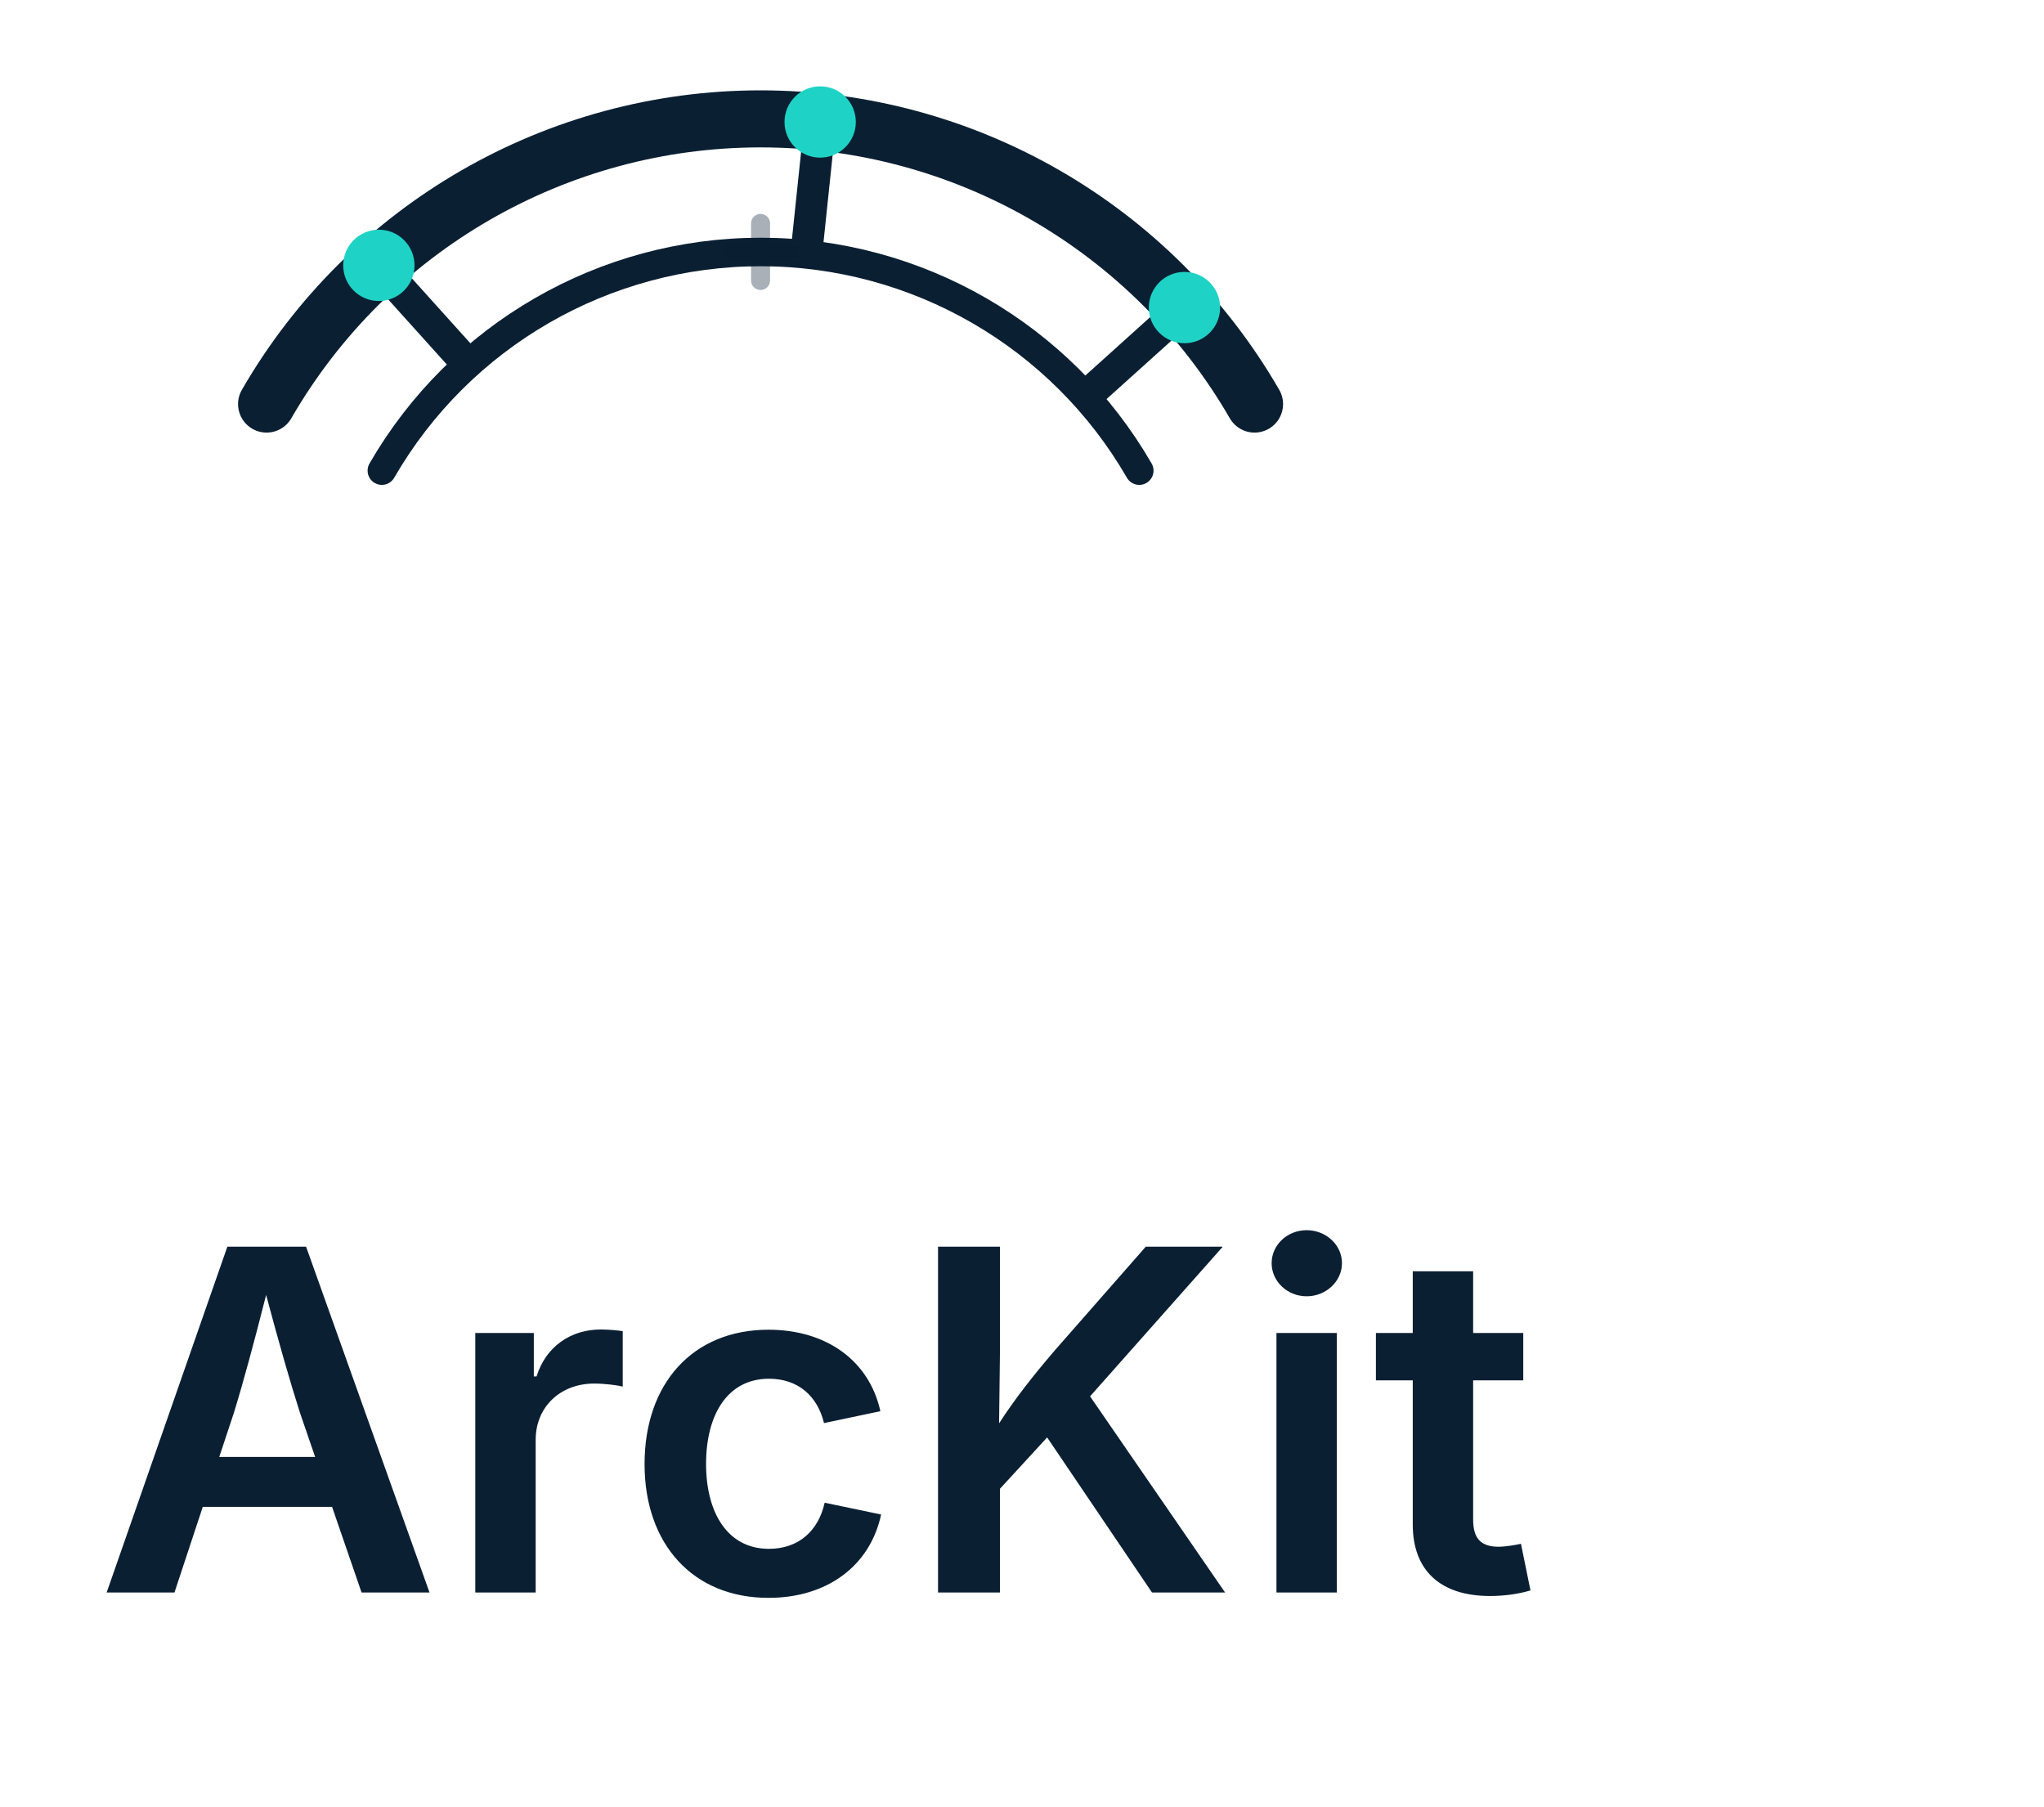
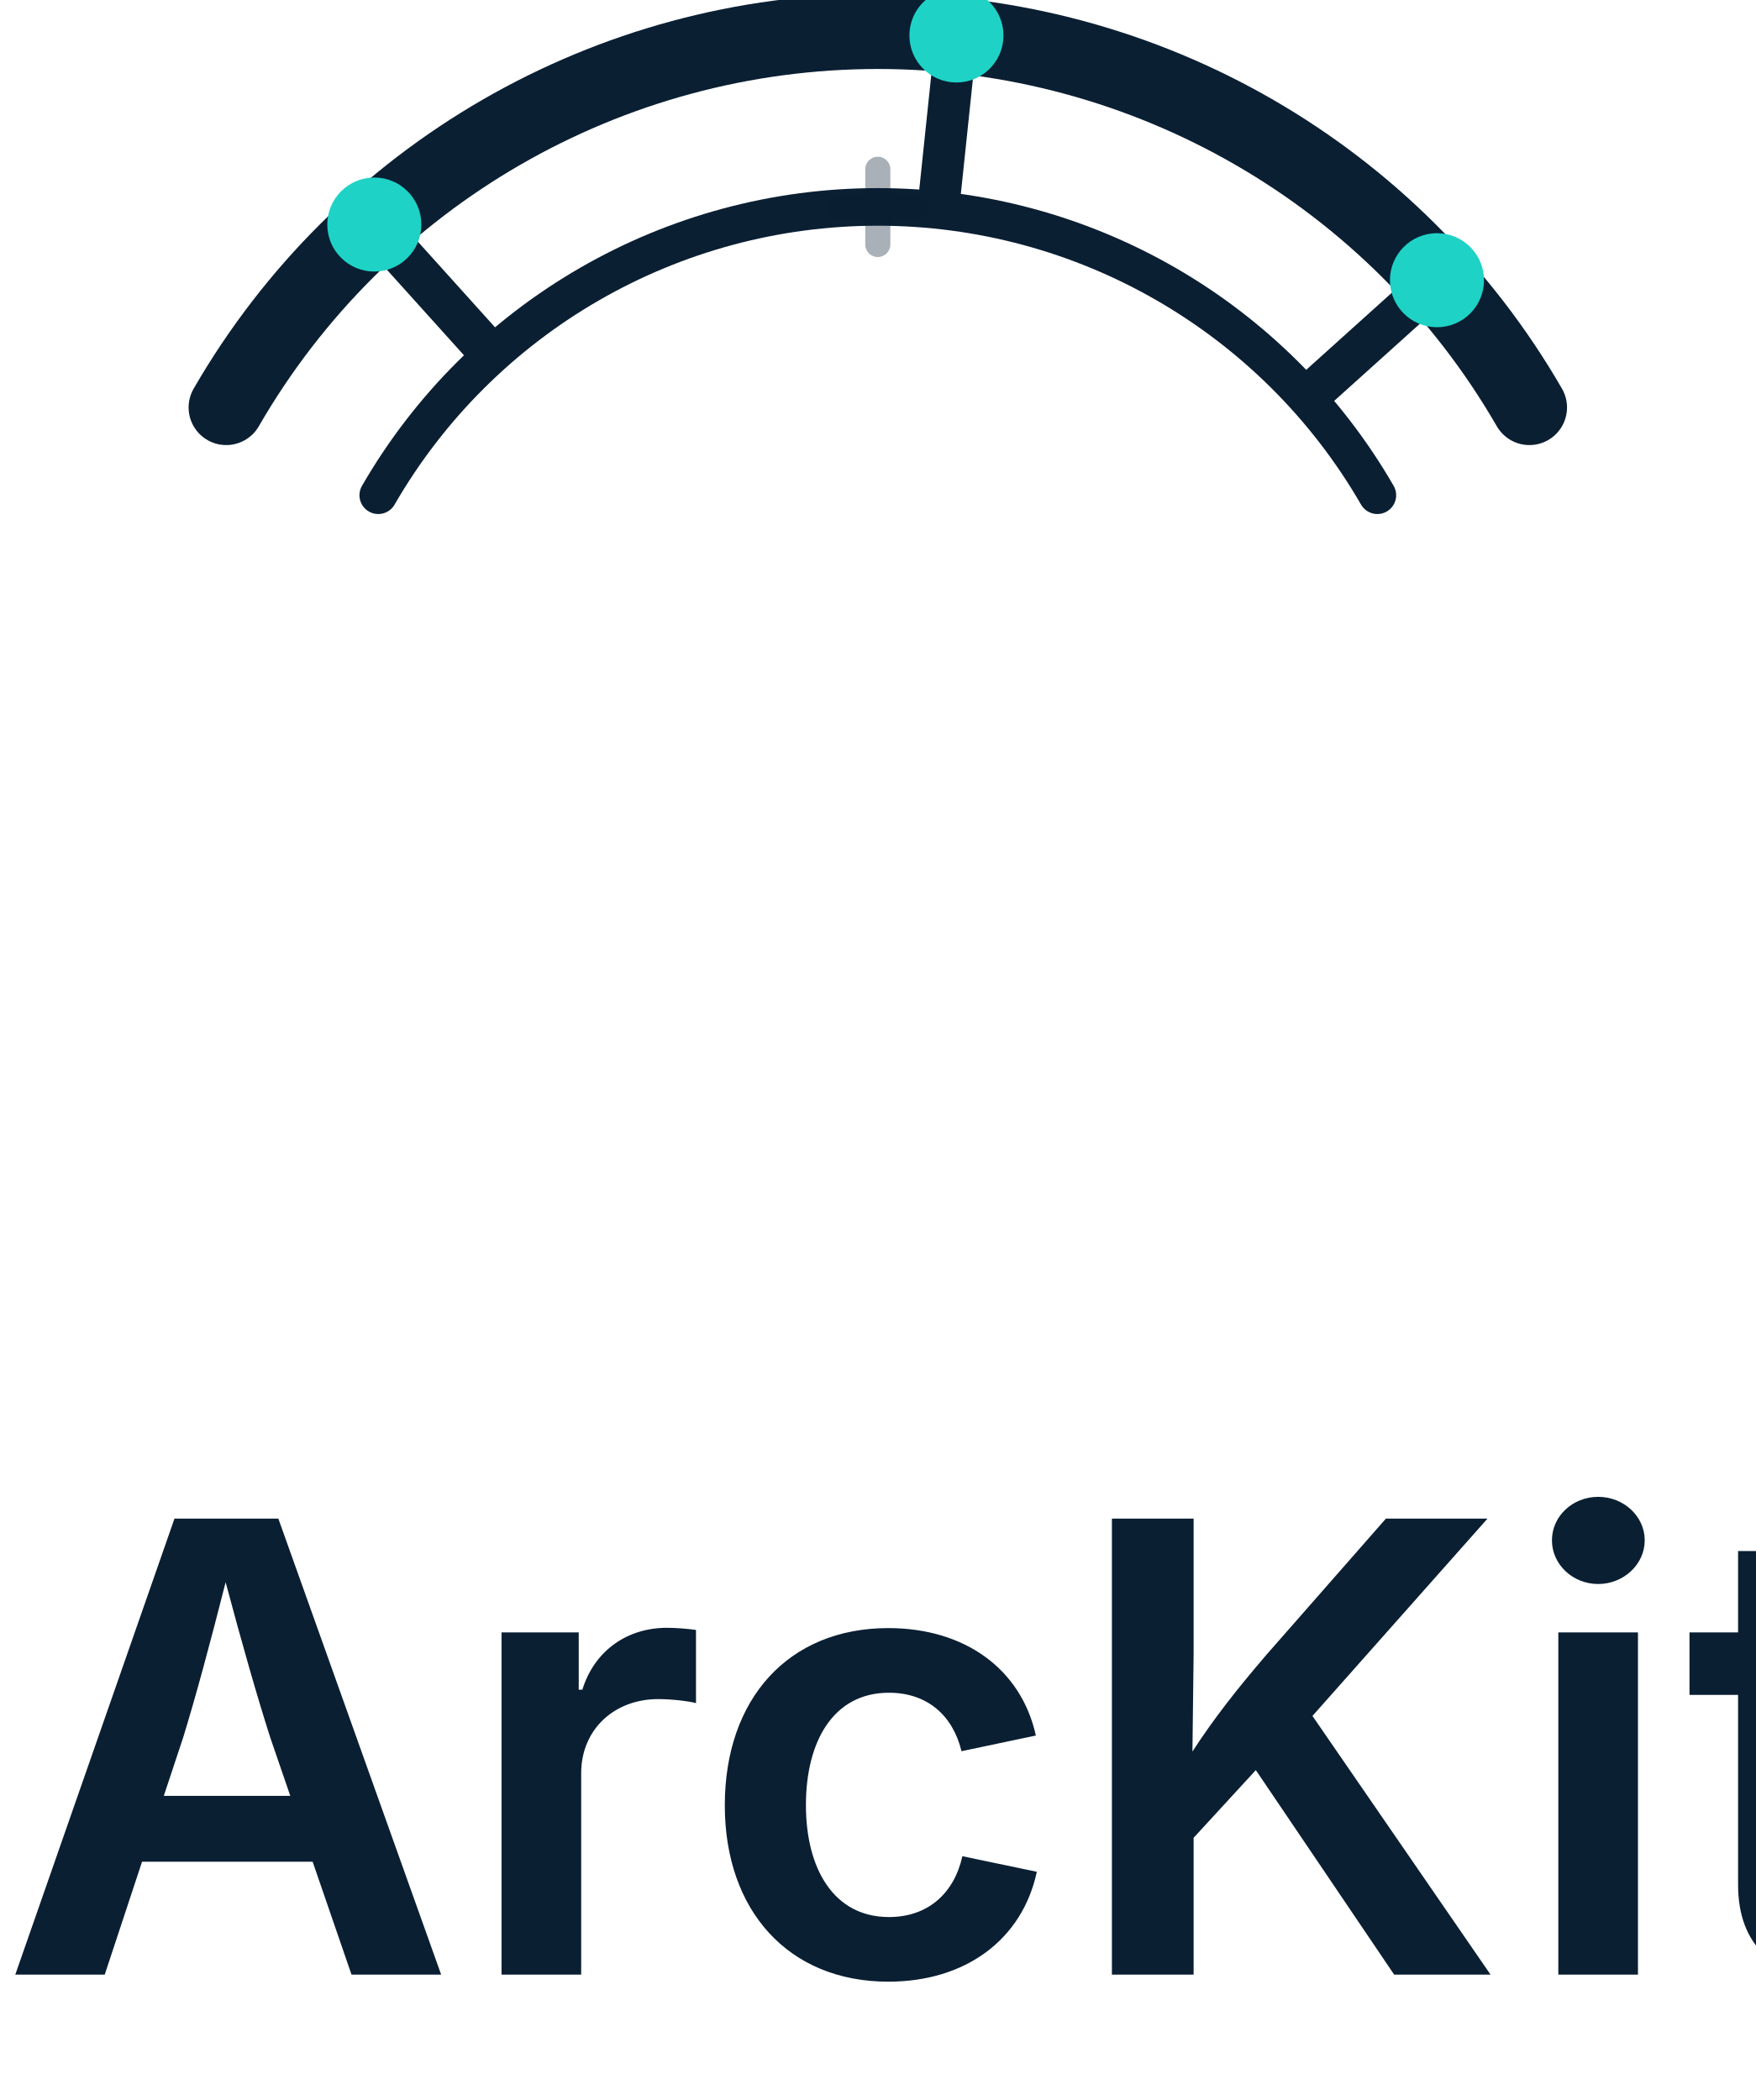
- <svg xmlns="http://www.w3.org/2000/svg" width="430" height="380" viewBox="160 105 430 380" role="img" aria-label="ArcKit logo">
+ <svg xmlns="http://www.w3.org/2000/svg" width="280" height="335" viewBox="0 0 280 335" role="img" aria-label="ArcKit logo">
  <g fill="none">
-     <path d="M 216.08,190.00 A 120.00,120.00 0 0 1 423.92,190.00" stroke="#0B1F33" stroke-width="12" stroke-linecap="round" />
-     <path d="M 240.33,204.00 A 92.00,92.00 0 0 1 399.67,204.00" stroke="#0B1F33" stroke-width="6.00" stroke-linecap="round" />
-     <line x1="257.10" y1="180.14" x2="239.70" y2="160.82" stroke="#0B1F33" stroke-width="6.67" stroke-linecap="round" />
-     <line x1="329.83" y1="156.51" x2="332.54" y2="130.66" stroke="#0B1F33" stroke-width="6.67" stroke-linecap="round" />
-     <line x1="389.86" y1="187.10" x2="409.18" y2="169.70" stroke="#0B1F33" stroke-width="6.67" stroke-linecap="round" />
-     <circle cx="239.70" cy="160.82" r="7.50" fill="#1ED3C6" />
-     <circle cx="332.54" cy="130.66" r="7.50" fill="#1ED3C6" />
-     <circle cx="409.18" cy="169.70" r="7.50" fill="#1ED3C6" />
-     <line x1="314.00" y1="158.00" x2="326.00" y2="158.00" stroke="#0B1F33" stroke-opacity="0.35" stroke-width="4.00" stroke-linecap="round" />
-     <line x1="320.00" y1="152.00" x2="320.00" y2="164.00" stroke="#0B1F33" stroke-opacity="0.35" stroke-width="4.00" stroke-linecap="round" />
+     <path d="M 36.08,65.00 A 120.00,120.00 0 0 1 243.92,65.00" stroke="#0B1F33" stroke-width="12" stroke-linecap="round" />
+     <path d="M 60.33,79.00 A 92.00,92.00 0 0 1 219.67,79.00" stroke="#0B1F33" stroke-width="6.00" stroke-linecap="round" />
+     <line x1="77.10" y1="55.14" x2="59.70" y2="35.82" stroke="#0B1F33" stroke-width="6.67" stroke-linecap="round" />
+     <line x1="149.83" y1="31.51" x2="152.54" y2="5.66" stroke="#0B1F33" stroke-width="6.67" stroke-linecap="round" />
+     <line x1="209.86" y1="62.10" x2="229.18" y2="44.70" stroke="#0B1F33" stroke-width="6.67" stroke-linecap="round" />
+     <circle cx="59.70" cy="35.82" r="7.50" fill="#1ED3C6" />
+     <circle cx="152.54" cy="5.66" r="7.50" fill="#1ED3C6" />
+     <circle cx="229.18" cy="44.70" r="7.50" fill="#1ED3C6" />
+     <line x1="134.00" y1="33.00" x2="146.00" y2="33.00" stroke="#0B1F33" stroke-opacity="0.35" stroke-width="4.00" stroke-linecap="round" />
+     <line x1="140.00" y1="27.00" x2="140.00" y2="39.00" stroke="#0B1F33" stroke-opacity="0.35" stroke-width="4.00" stroke-linecap="round" />
  </g>
-   <text x="180.0" y="440.0" font-family="Inter, IBM Plex Sans, SF Pro, -apple-system, system-ui, Segoe UI, Roboto, 'Helvetica Neue', Arial, sans-serif" font-size="100" font-weight="600" fill="#0B1F33" letter-spacing="0.5px">ArcKit</text>
+   <text x="0" y="315" font-family="Inter, IBM Plex Sans, SF Pro, -apple-system, system-ui, Segoe UI, Roboto, 'Helvetica Neue', Arial, sans-serif" font-size="100" font-weight="600" fill="#0B1F33" letter-spacing="0.5px">ArcKit</text>
</svg>
